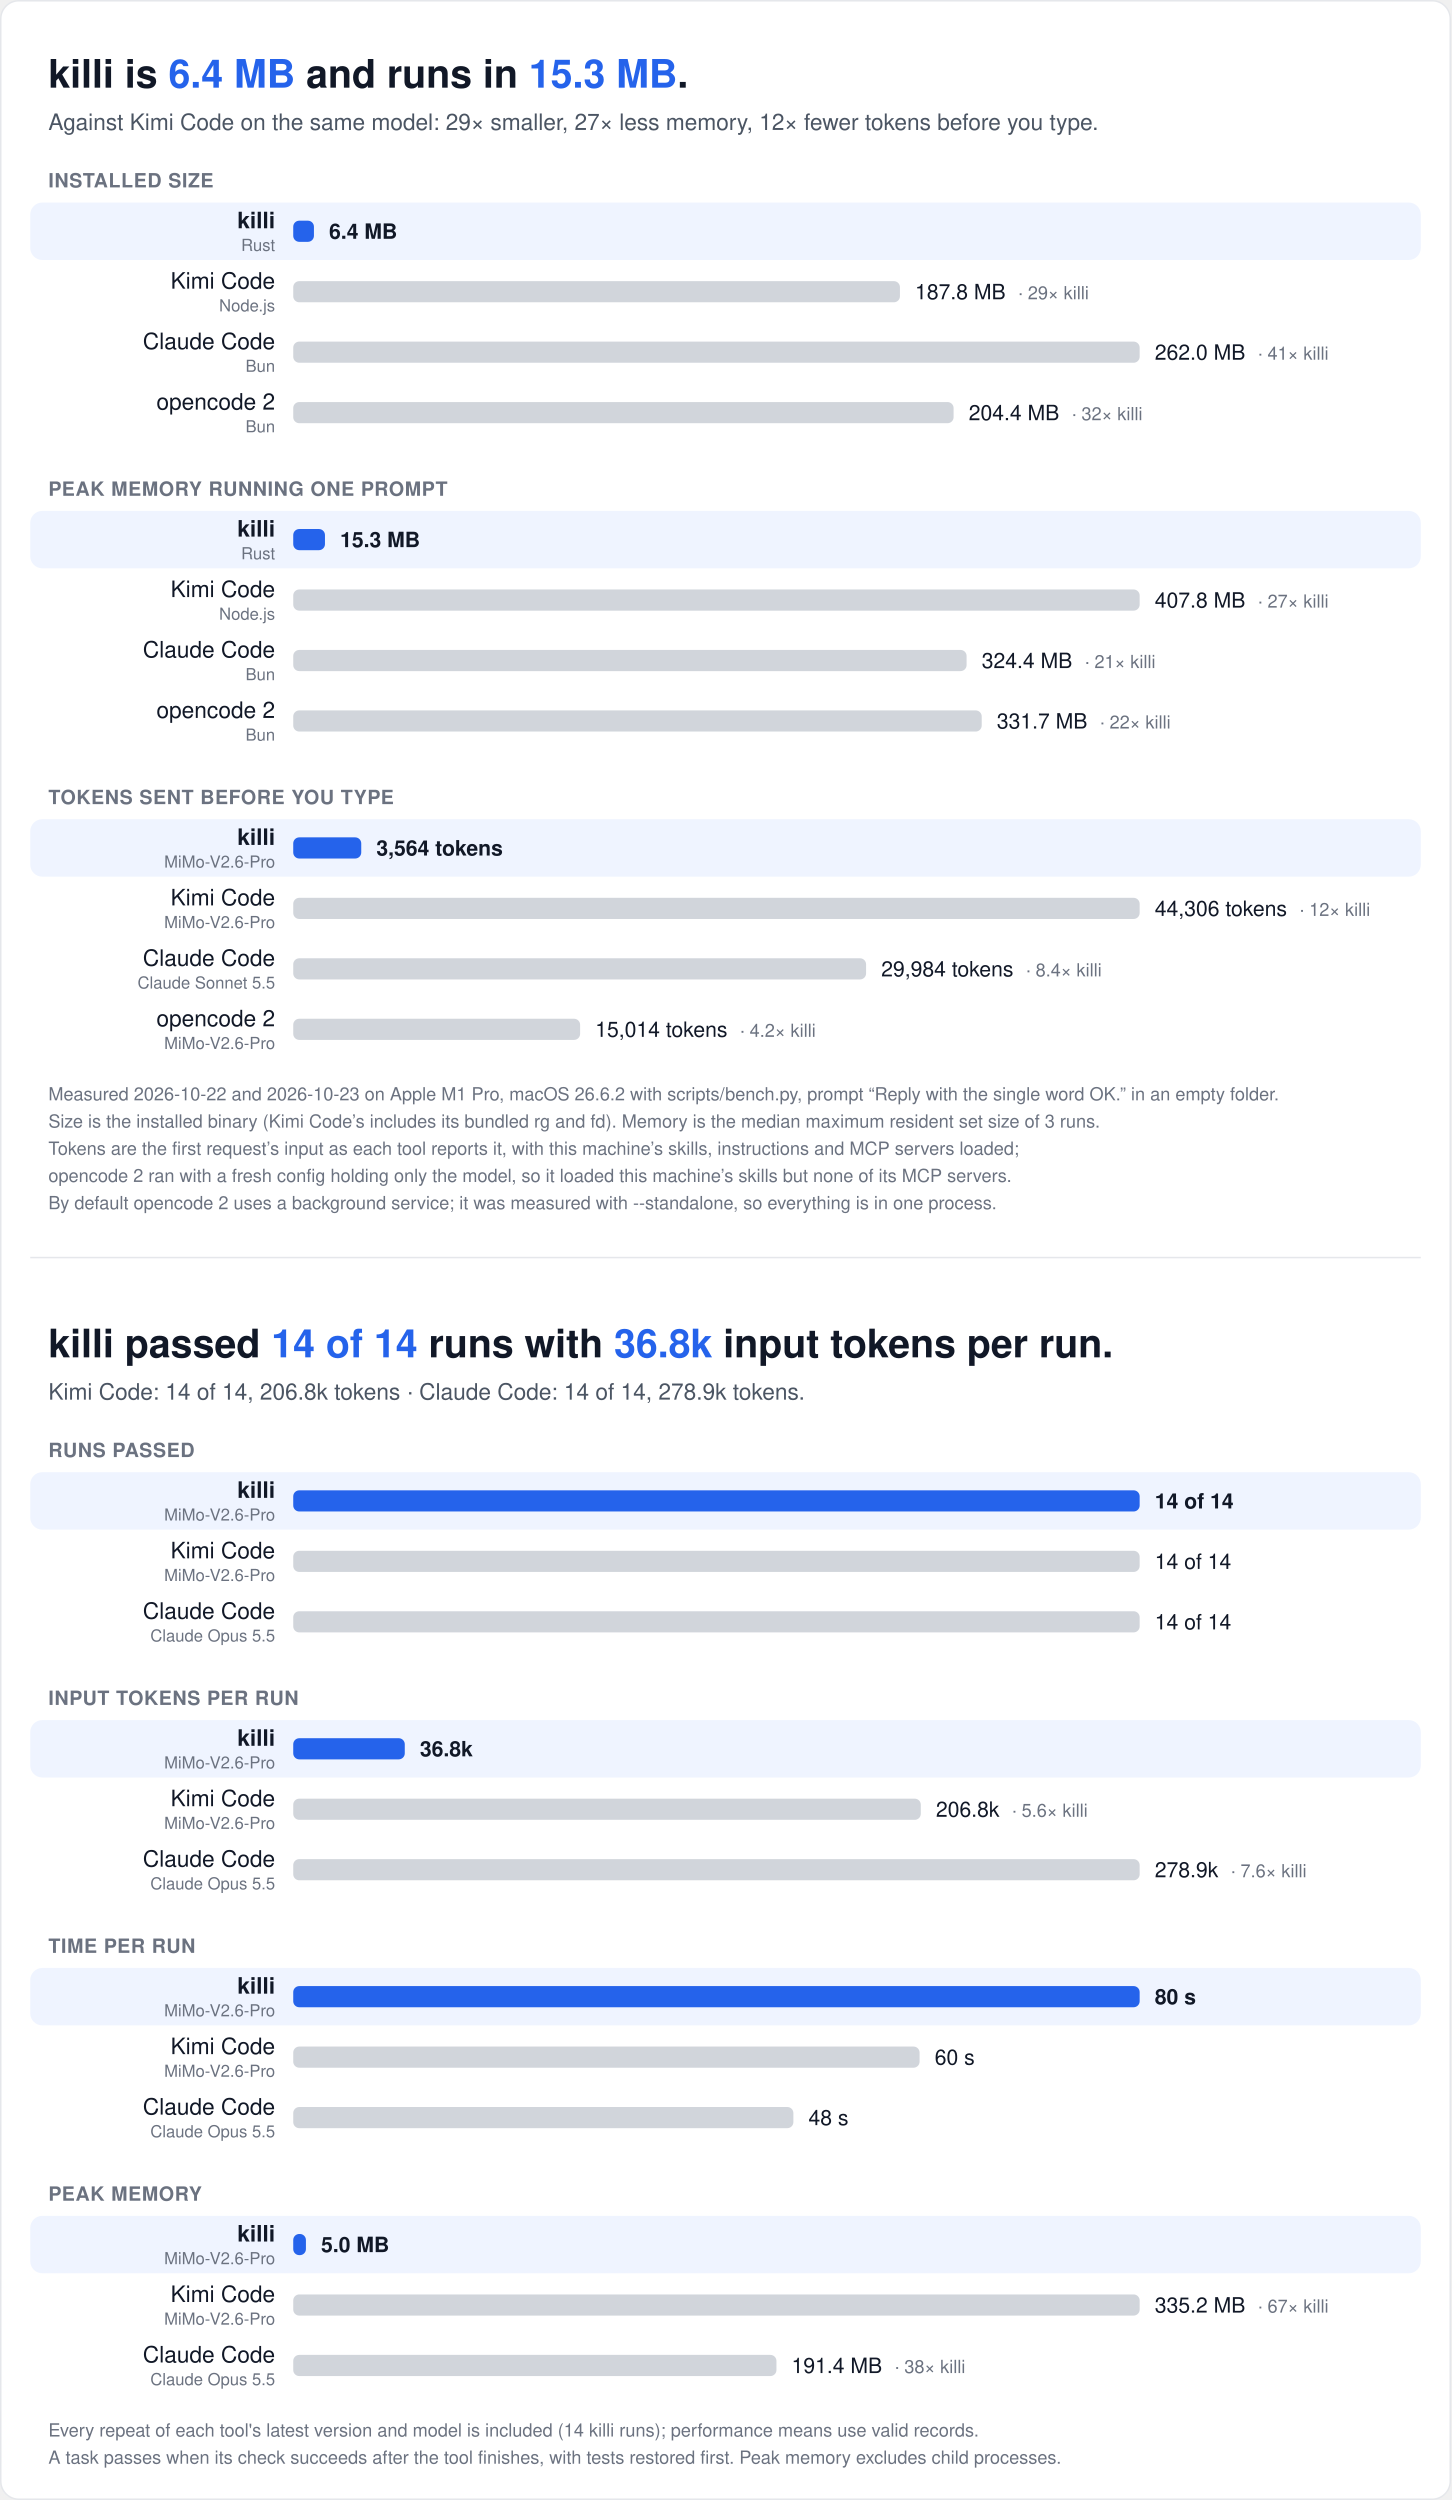
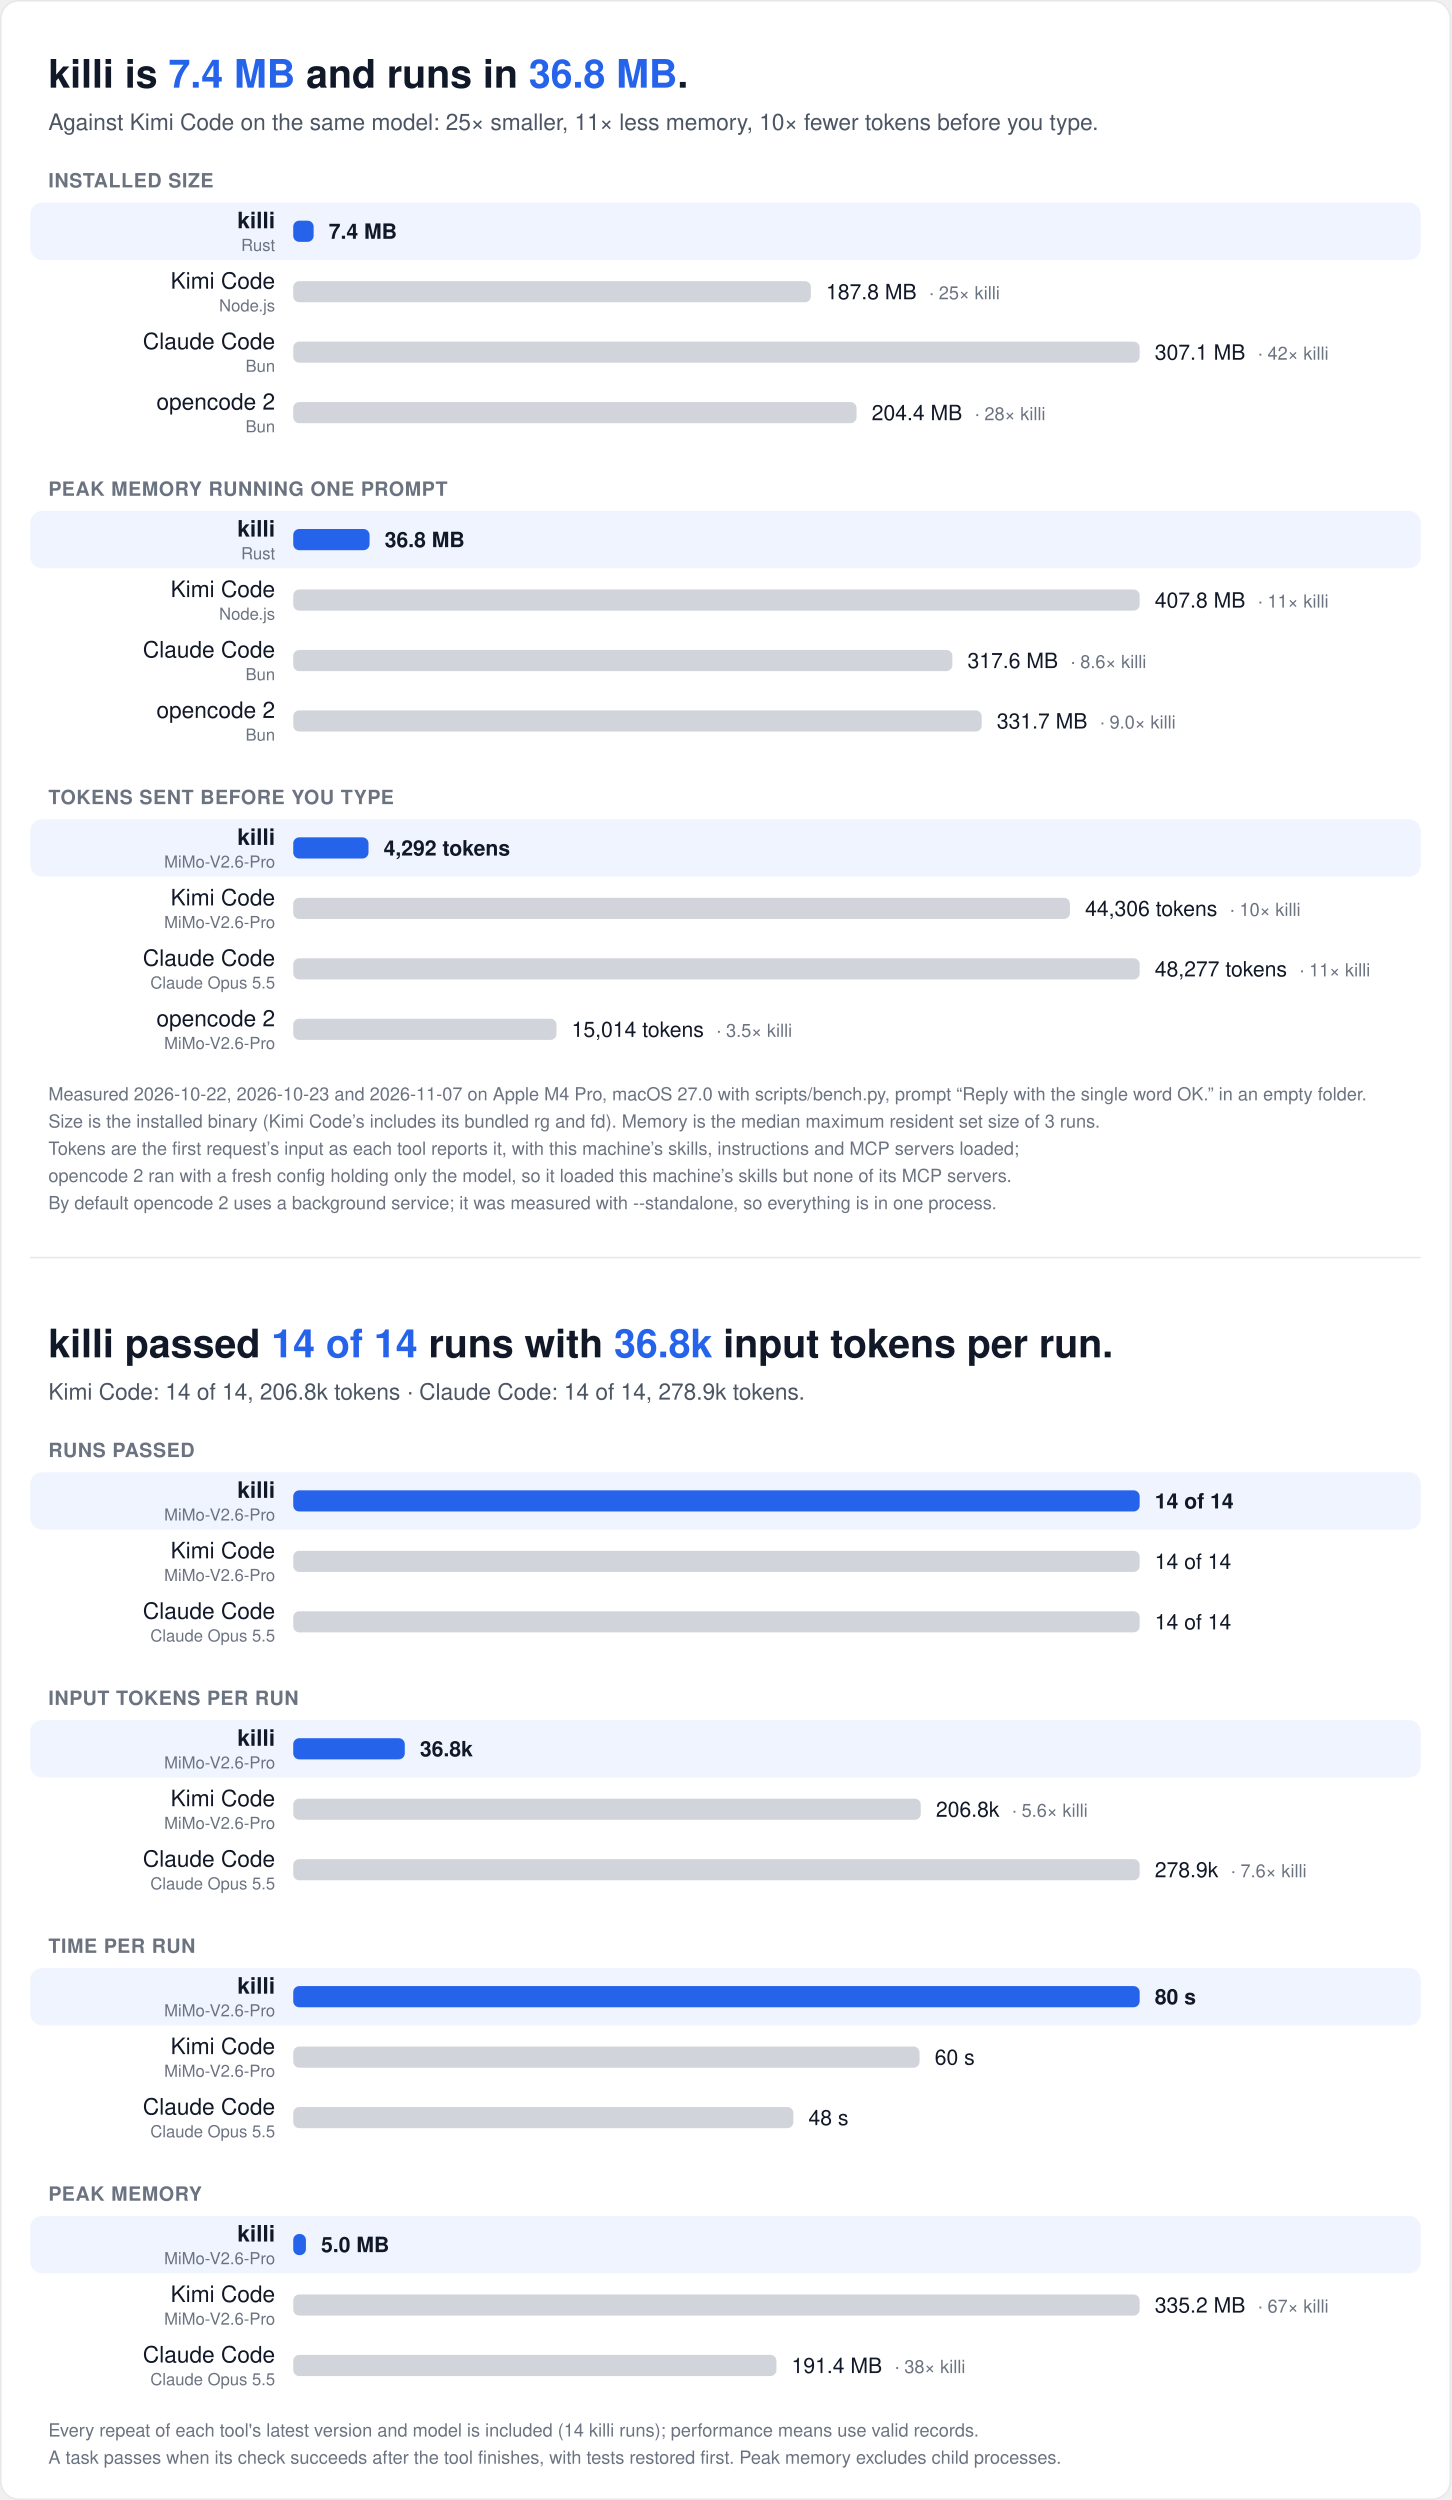
- <svg xmlns="http://www.w3.org/2000/svg" width="960" height="1654" viewBox="0 0 960 1654" font-family="-apple-system, BlinkMacSystemFont, 'Segoe UI', Helvetica, Arial, sans-serif" role="img" aria-label="killi 6.4 MB installed, 15.3 MB memory, 3,564 tokens; Kimi Code 187.8 MB installed, 407.8 MB memory, 44,306 tokens; Claude Code 262.0 MB installed, 324.4 MB memory, 29,984 tokens; opencode 2 204.4 MB installed, 331.7 MB memory, 15,014 tokens. Capability tests: killi: 14 of 14 passed, 36.8k input tokens per run; Kimi Code: 14 of 14 passed, 206.8k input tokens per run; Claude Code: 14 of 14 passed, 278.9k input tokens per run">
+ <svg xmlns="http://www.w3.org/2000/svg" width="960" height="1654" viewBox="0 0 960 1654" font-family="-apple-system, BlinkMacSystemFont, 'Segoe UI', Helvetica, Arial, sans-serif" role="img" aria-label="killi 7.4 MB installed, 36.8 MB memory, 4,292 tokens; Kimi Code 187.8 MB installed, 407.8 MB memory, 44,306 tokens; Claude Code 307.1 MB installed, 317.6 MB memory, 48,277 tokens; opencode 2 204.4 MB installed, 331.7 MB memory, 15,014 tokens. Capability tests: killi: 14 of 14 passed, 36.8k input tokens per run; Kimi Code: 14 of 14 passed, 206.8k input tokens per run; Claude Code: 14 of 14 passed, 278.9k input tokens per run">
  <rect x="0.5" y="0.5" width="959" height="1653" rx="12" fill="#ffffff" stroke="#e5e7eb" />
  <g>
-     <text x="32" y="58" font-size="26" font-weight="700" fill="#111827">killi is <tspan fill="#2563eb">6.4 MB</tspan> and runs in <tspan fill="#2563eb">15.3 MB</tspan>.</text>
-     <text x="32" y="86" font-size="15" fill="#4b5563">Against Kimi Code on the same model: 29× smaller, 27× less memory, 12× fewer tokens before you type.</text>
+     <text x="32" y="58" font-size="26" font-weight="700" fill="#111827">killi is <tspan fill="#2563eb">7.4 MB</tspan> and runs in <tspan fill="#2563eb">36.8 MB</tspan>.</text>
+     <text x="32" y="86" font-size="15" fill="#4b5563">Against Kimi Code on the same model: 25× smaller, 11× less memory, 10× fewer tokens before you type.</text>
    <text x="32" y="124" font-size="13" font-weight="700" fill="#6b7280" letter-spacing="0.4">INSTALLED SIZE</text>
    <rect x="20" y="134" width="920" height="38" rx="8" fill="#eff4ff" />
    <text x="182" y="151" font-size="15" font-weight="700" fill="#111827" text-anchor="end">killi</text>
    <text x="182" y="166" font-size="11" fill="#6b7280" text-anchor="end">Rust</text>
-     <rect x="194" y="146" width="13.7" height="14" rx="4" fill="#2563eb" />
-     <text x="217.7" y="158" font-size="14" font-weight="700" fill="#111827">6.4 MB</text>
+     <rect x="194" y="146" width="13.5" height="14" rx="4" fill="#2563eb" />
+     <text x="217.5" y="158" font-size="14" font-weight="700" fill="#111827">7.4 MB</text>
    <text x="182" y="191" font-size="15" font-weight="500" fill="#111827" text-anchor="end">Kimi Code</text>
    <text x="182" y="206" font-size="11" fill="#6b7280" text-anchor="end">Node.js</text>
-     <rect x="194" y="186" width="401.4" height="14" rx="4" fill="#d1d5db" />
-     <text x="605.4" y="198" font-size="14" font-weight="500" fill="#111827">187.8 MB<tspan dx="8" font-size="12" font-weight="400" fill="#6b7280">· 29× killi</tspan>
+     <rect x="194" y="186" width="342.5" height="14" rx="4" fill="#d1d5db" />
+     <text x="546.5" y="198" font-size="14" font-weight="500" fill="#111827">187.8 MB<tspan dx="8" font-size="12" font-weight="400" fill="#6b7280">· 25× killi</tspan>
    </text>
    <text x="182" y="231" font-size="15" font-weight="500" fill="#111827" text-anchor="end">Claude Code</text>
    <text x="182" y="246" font-size="11" fill="#6b7280" text-anchor="end">Bun</text>
    <rect x="194" y="226" width="560.0" height="14" rx="4" fill="#d1d5db" />
-     <text x="764.0" y="238" font-size="14" font-weight="500" fill="#111827">262.0 MB<tspan dx="8" font-size="12" font-weight="400" fill="#6b7280">· 41× killi</tspan>
+     <text x="764.0" y="238" font-size="14" font-weight="500" fill="#111827">307.1 MB<tspan dx="8" font-size="12" font-weight="400" fill="#6b7280">· 42× killi</tspan>
    </text>
    <text x="182" y="271" font-size="15" font-weight="500" fill="#111827" text-anchor="end">opencode 2</text>
    <text x="182" y="286" font-size="11" fill="#6b7280" text-anchor="end">Bun</text>
-     <rect x="194" y="266" width="436.9" height="14" rx="4" fill="#d1d5db" />
-     <text x="640.9" y="278" font-size="14" font-weight="500" fill="#111827">204.4 MB<tspan dx="8" font-size="12" font-weight="400" fill="#6b7280">· 32× killi</tspan>
+     <rect x="194" y="266" width="372.7" height="14" rx="4" fill="#d1d5db" />
+     <text x="576.7" y="278" font-size="14" font-weight="500" fill="#111827">204.4 MB<tspan dx="8" font-size="12" font-weight="400" fill="#6b7280">· 28× killi</tspan>
    </text>
    <text x="32" y="328" font-size="13" font-weight="700" fill="#6b7280" letter-spacing="0.4">PEAK MEMORY RUNNING ONE PROMPT</text>
    <rect x="20" y="338" width="920" height="38" rx="8" fill="#eff4ff" />
    <text x="182" y="355" font-size="15" font-weight="700" fill="#111827" text-anchor="end">killi</text>
    <text x="182" y="370" font-size="11" fill="#6b7280" text-anchor="end">Rust</text>
-     <rect x="194" y="350" width="21.0" height="14" rx="4" fill="#2563eb" />
-     <text x="225.0" y="362" font-size="14" font-weight="700" fill="#111827">15.3 MB</text>
+     <rect x="194" y="350" width="50.5" height="14" rx="4" fill="#2563eb" />
+     <text x="254.5" y="362" font-size="14" font-weight="700" fill="#111827">36.8 MB</text>
    <text x="182" y="395" font-size="15" font-weight="500" fill="#111827" text-anchor="end">Kimi Code</text>
    <text x="182" y="410" font-size="11" fill="#6b7280" text-anchor="end">Node.js</text>
    <rect x="194" y="390" width="560.0" height="14" rx="4" fill="#d1d5db" />
-     <text x="764.0" y="402" font-size="14" font-weight="500" fill="#111827">407.8 MB<tspan dx="8" font-size="12" font-weight="400" fill="#6b7280">· 27× killi</tspan>
+     <text x="764.0" y="402" font-size="14" font-weight="500" fill="#111827">407.8 MB<tspan dx="8" font-size="12" font-weight="400" fill="#6b7280">· 11× killi</tspan>
    </text>
    <text x="182" y="435" font-size="15" font-weight="500" fill="#111827" text-anchor="end">Claude Code</text>
    <text x="182" y="450" font-size="11" fill="#6b7280" text-anchor="end">Bun</text>
-     <rect x="194" y="430" width="445.5" height="14" rx="4" fill="#d1d5db" />
-     <text x="649.5" y="442" font-size="14" font-weight="500" fill="#111827">324.4 MB<tspan dx="8" font-size="12" font-weight="400" fill="#6b7280">· 21× killi</tspan>
+     <rect x="194" y="430" width="436.1" height="14" rx="4" fill="#d1d5db" />
+     <text x="640.1" y="442" font-size="14" font-weight="500" fill="#111827">317.6 MB<tspan dx="8" font-size="12" font-weight="400" fill="#6b7280">· 8.6× killi</tspan>
    </text>
    <text x="182" y="475" font-size="15" font-weight="500" fill="#111827" text-anchor="end">opencode 2</text>
    <text x="182" y="490" font-size="11" fill="#6b7280" text-anchor="end">Bun</text>
    <rect x="194" y="470" width="455.5" height="14" rx="4" fill="#d1d5db" />
-     <text x="659.5" y="482" font-size="14" font-weight="500" fill="#111827">331.7 MB<tspan dx="8" font-size="12" font-weight="400" fill="#6b7280">· 22× killi</tspan>
+     <text x="659.5" y="482" font-size="14" font-weight="500" fill="#111827">331.7 MB<tspan dx="8" font-size="12" font-weight="400" fill="#6b7280">· 9.0× killi</tspan>
    </text>
    <text x="32" y="532" font-size="13" font-weight="700" fill="#6b7280" letter-spacing="0.4">TOKENS SENT BEFORE YOU TYPE</text>
    <rect x="20" y="542" width="920" height="38" rx="8" fill="#eff4ff" />
    <text x="182" y="559" font-size="15" font-weight="700" fill="#111827" text-anchor="end">killi</text>
    <text x="182" y="574" font-size="11" fill="#6b7280" text-anchor="end">MiMo-V2.6-Pro</text>
-     <rect x="194" y="554" width="45.0" height="14" rx="4" fill="#2563eb" />
-     <text x="249.0" y="566" font-size="14" font-weight="700" fill="#111827">3,564 tokens</text>
+     <rect x="194" y="554" width="49.8" height="14" rx="4" fill="#2563eb" />
+     <text x="253.8" y="566" font-size="14" font-weight="700" fill="#111827">4,292 tokens</text>
    <text x="182" y="599" font-size="15" font-weight="500" fill="#111827" text-anchor="end">Kimi Code</text>
    <text x="182" y="614" font-size="11" fill="#6b7280" text-anchor="end">MiMo-V2.6-Pro</text>
-     <rect x="194" y="594" width="560.0" height="14" rx="4" fill="#d1d5db" />
-     <text x="764.0" y="606" font-size="14" font-weight="500" fill="#111827">44,306 tokens<tspan dx="8" font-size="12" font-weight="400" fill="#6b7280">· 12× killi</tspan>
+     <rect x="194" y="594" width="513.9" height="14" rx="4" fill="#d1d5db" />
+     <text x="717.9" y="606" font-size="14" font-weight="500" fill="#111827">44,306 tokens<tspan dx="8" font-size="12" font-weight="400" fill="#6b7280">· 10× killi</tspan>
    </text>
    <text x="182" y="639" font-size="15" font-weight="500" fill="#111827" text-anchor="end">Claude Code</text>
-     <text x="182" y="654" font-size="11" fill="#6b7280" text-anchor="end">Claude Sonnet 5.5</text>
-     <rect x="194" y="634" width="379.0" height="14" rx="4" fill="#d1d5db" />
-     <text x="583.0" y="646" font-size="14" font-weight="500" fill="#111827">29,984 tokens<tspan dx="8" font-size="12" font-weight="400" fill="#6b7280">· 8.4× killi</tspan>
+     <text x="182" y="654" font-size="11" fill="#6b7280" text-anchor="end">Claude Opus 5.5</text>
+     <rect x="194" y="634" width="560.0" height="14" rx="4" fill="#d1d5db" />
+     <text x="764.0" y="646" font-size="14" font-weight="500" fill="#111827">48,277 tokens<tspan dx="8" font-size="12" font-weight="400" fill="#6b7280">· 11× killi</tspan>
    </text>
    <text x="182" y="679" font-size="15" font-weight="500" fill="#111827" text-anchor="end">opencode 2</text>
    <text x="182" y="694" font-size="11" fill="#6b7280" text-anchor="end">MiMo-V2.6-Pro</text>
-     <rect x="194" y="674" width="189.8" height="14" rx="4" fill="#d1d5db" />
-     <text x="393.8" y="686" font-size="14" font-weight="500" fill="#111827">15,014 tokens<tspan dx="8" font-size="12" font-weight="400" fill="#6b7280">· 4.2× killi</tspan>
+     <rect x="194" y="674" width="174.2" height="14" rx="4" fill="#d1d5db" />
+     <text x="378.2" y="686" font-size="14" font-weight="500" fill="#111827">15,014 tokens<tspan dx="8" font-size="12" font-weight="400" fill="#6b7280">· 3.5× killi</tspan>
    </text>
-     <text x="32" y="728" font-size="12" fill="#6b7280">Measured 2026-10-22 and 2026-10-23 on Apple M1 Pro, macOS 26.6.2 with scripts/bench.py, prompt “Reply with the single word OK.” in an empty folder.</text>
+     <text x="32" y="728" font-size="12" fill="#6b7280">Measured 2026-10-22, 2026-10-23 and 2026-11-07 on Apple M4 Pro, macOS 27.0 with scripts/bench.py, prompt “Reply with the single word OK.” in an empty folder.</text>
    <text x="32" y="746" font-size="12" fill="#6b7280">Size is the installed binary (Kimi Code’s includes its bundled rg and fd). Memory is the median maximum resident set size of 3 runs.</text>
    <text x="32" y="764" font-size="12" fill="#6b7280">Tokens are the first request’s input as each tool reports it, with this machine’s skills, instructions and MCP servers loaded;</text>
    <text x="32" y="782" font-size="12" fill="#6b7280">opencode 2 ran with a fresh config holding only the model, so it loaded this machine’s skills but none of its MCP servers.</text>
    <text x="32" y="800" font-size="12" fill="#6b7280">By default opencode 2 uses a background service; it was measured with --standalone, so everything is in one process.</text>
  </g>
  <line x1="20" y1="832" x2="940" y2="832" stroke="#e5e7eb" />
  <g transform="translate(0,840)">
    <text x="32" y="58" font-size="26" font-weight="700" fill="#111827">killi passed <tspan fill="#2563eb">14 of 14</tspan> runs with <tspan fill="#2563eb">36.8k</tspan> input tokens per run.</text>
    <text x="32" y="86" font-size="15" fill="#4b5563">Kimi Code: 14 of 14, 206.8k tokens · Claude Code: 14 of 14, 278.9k tokens.</text>
    <text x="32" y="124" font-size="13" font-weight="700" fill="#6b7280" letter-spacing="0.4">RUNS PASSED</text>
    <rect x="20" y="134" width="920" height="38" rx="8" fill="#eff4ff" />
    <text x="182" y="151" font-size="15" font-weight="700" fill="#111827" text-anchor="end">killi</text>
    <text x="182" y="166" font-size="11" fill="#6b7280" text-anchor="end">MiMo-V2.6-Pro</text>
    <rect x="194" y="146" width="560.0" height="14" rx="4" fill="#2563eb" />
    <text x="764.0" y="158" font-size="14" font-weight="700" fill="#111827">14 of 14</text>
    <text x="182" y="191" font-size="15" font-weight="500" fill="#111827" text-anchor="end">Kimi Code</text>
    <text x="182" y="206" font-size="11" fill="#6b7280" text-anchor="end">MiMo-V2.6-Pro</text>
    <rect x="194" y="186" width="560.0" height="14" rx="4" fill="#d1d5db" />
    <text x="764.0" y="198" font-size="14" font-weight="500" fill="#111827">14 of 14</text>
    <text x="182" y="231" font-size="15" font-weight="500" fill="#111827" text-anchor="end">Claude Code</text>
    <text x="182" y="246" font-size="11" fill="#6b7280" text-anchor="end">Claude Opus 5.5</text>
    <rect x="194" y="226" width="560.0" height="14" rx="4" fill="#d1d5db" />
    <text x="764.0" y="238" font-size="14" font-weight="500" fill="#111827">14 of 14</text>
    <text x="32" y="288" font-size="13" font-weight="700" fill="#6b7280" letter-spacing="0.4">INPUT TOKENS PER RUN</text>
    <rect x="20" y="298" width="920" height="38" rx="8" fill="#eff4ff" />
    <text x="182" y="315" font-size="15" font-weight="700" fill="#111827" text-anchor="end">killi</text>
    <text x="182" y="330" font-size="11" fill="#6b7280" text-anchor="end">MiMo-V2.6-Pro</text>
    <rect x="194" y="310" width="73.8" height="14" rx="4" fill="#2563eb" />
    <text x="277.8" y="322" font-size="14" font-weight="700" fill="#111827">36.8k</text>
    <text x="182" y="355" font-size="15" font-weight="500" fill="#111827" text-anchor="end">Kimi Code</text>
    <text x="182" y="370" font-size="11" fill="#6b7280" text-anchor="end">MiMo-V2.6-Pro</text>
    <rect x="194" y="350" width="415.2" height="14" rx="4" fill="#d1d5db" />
    <text x="619.2" y="362" font-size="14" font-weight="500" fill="#111827">206.8k<tspan dx="8" font-size="12" font-weight="400" fill="#6b7280">· 5.6× killi</tspan>
    </text>
    <text x="182" y="395" font-size="15" font-weight="500" fill="#111827" text-anchor="end">Claude Code</text>
    <text x="182" y="410" font-size="11" fill="#6b7280" text-anchor="end">Claude Opus 5.5</text>
    <rect x="194" y="390" width="560.0" height="14" rx="4" fill="#d1d5db" />
    <text x="764.0" y="402" font-size="14" font-weight="500" fill="#111827">278.9k<tspan dx="8" font-size="12" font-weight="400" fill="#6b7280">· 7.6× killi</tspan>
    </text>
    <text x="32" y="452" font-size="13" font-weight="700" fill="#6b7280" letter-spacing="0.4">TIME PER RUN</text>
    <rect x="20" y="462" width="920" height="38" rx="8" fill="#eff4ff" />
    <text x="182" y="479" font-size="15" font-weight="700" fill="#111827" text-anchor="end">killi</text>
    <text x="182" y="494" font-size="11" fill="#6b7280" text-anchor="end">MiMo-V2.6-Pro</text>
    <rect x="194" y="474" width="560.0" height="14" rx="4" fill="#2563eb" />
    <text x="764.0" y="486" font-size="14" font-weight="700" fill="#111827">80 s</text>
    <text x="182" y="519" font-size="15" font-weight="500" fill="#111827" text-anchor="end">Kimi Code</text>
    <text x="182" y="534" font-size="11" fill="#6b7280" text-anchor="end">MiMo-V2.6-Pro</text>
    <rect x="194" y="514" width="414.4" height="14" rx="4" fill="#d1d5db" />
    <text x="618.4" y="526" font-size="14" font-weight="500" fill="#111827">60 s</text>
    <text x="182" y="559" font-size="15" font-weight="500" fill="#111827" text-anchor="end">Claude Code</text>
    <text x="182" y="574" font-size="11" fill="#6b7280" text-anchor="end">Claude Opus 5.5</text>
    <rect x="194" y="554" width="330.9" height="14" rx="4" fill="#d1d5db" />
    <text x="534.9" y="566" font-size="14" font-weight="500" fill="#111827">48 s</text>
    <text x="32" y="616" font-size="13" font-weight="700" fill="#6b7280" letter-spacing="0.4">PEAK MEMORY</text>
    <rect x="20" y="626" width="920" height="38" rx="8" fill="#eff4ff" />
    <text x="182" y="643" font-size="15" font-weight="700" fill="#111827" text-anchor="end">killi</text>
    <text x="182" y="658" font-size="11" fill="#6b7280" text-anchor="end">MiMo-V2.6-Pro</text>
    <rect x="194" y="638" width="8.4" height="14" rx="4" fill="#2563eb" />
    <text x="212.4" y="650" font-size="14" font-weight="700" fill="#111827">5.0 MB</text>
    <text x="182" y="683" font-size="15" font-weight="500" fill="#111827" text-anchor="end">Kimi Code</text>
    <text x="182" y="698" font-size="11" fill="#6b7280" text-anchor="end">MiMo-V2.6-Pro</text>
    <rect x="194" y="678" width="560.0" height="14" rx="4" fill="#d1d5db" />
    <text x="764.0" y="690" font-size="14" font-weight="500" fill="#111827">335.2 MB<tspan dx="8" font-size="12" font-weight="400" fill="#6b7280">· 67× killi</tspan>
    </text>
    <text x="182" y="723" font-size="15" font-weight="500" fill="#111827" text-anchor="end">Claude Code</text>
    <text x="182" y="738" font-size="11" fill="#6b7280" text-anchor="end">Claude Opus 5.5</text>
    <rect x="194" y="718" width="319.7" height="14" rx="4" fill="#d1d5db" />
    <text x="523.7" y="730" font-size="14" font-weight="500" fill="#111827">191.4 MB<tspan dx="8" font-size="12" font-weight="400" fill="#6b7280">· 38× killi</tspan>
    </text>
    <text x="32" y="772" font-size="12" fill="#6b7280">Every repeat of each tool's latest version and model is included (14 killi runs); performance means use valid records.</text>
    <text x="32" y="790" font-size="12" fill="#6b7280">A task passes when its check succeeds after the tool finishes, with tests restored first. Peak memory excludes child processes.</text>
  </g>
</svg>
